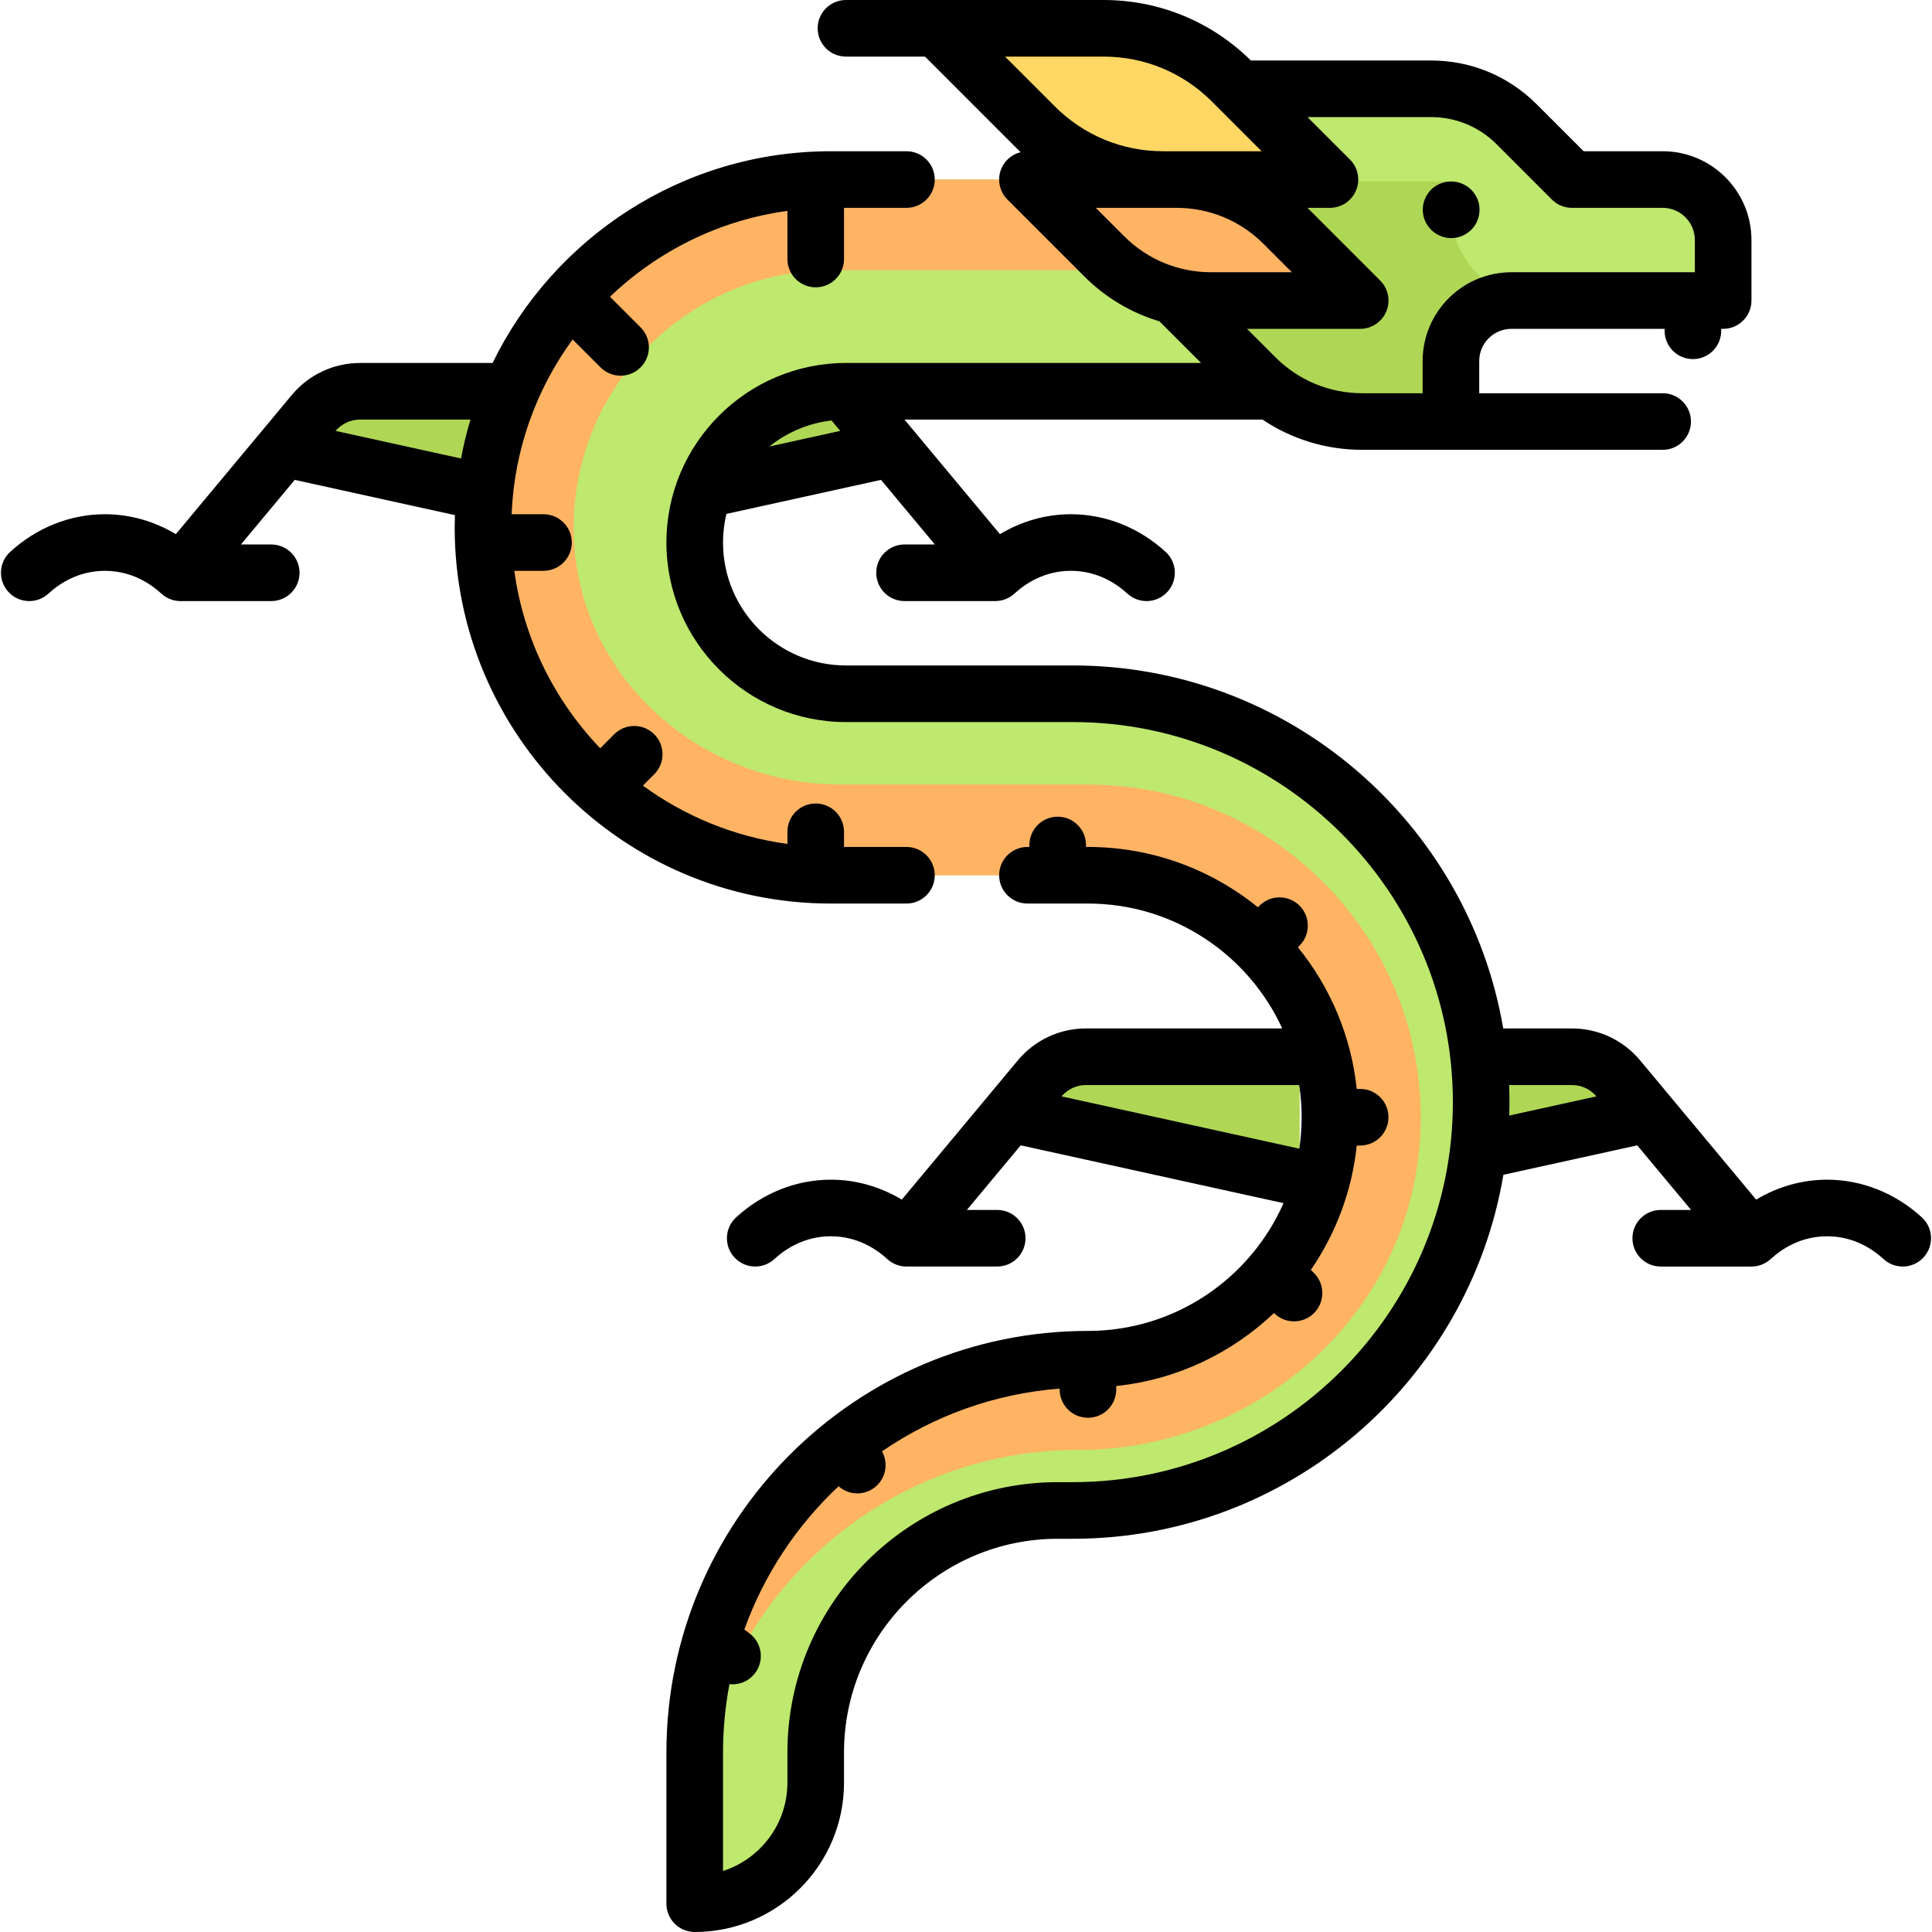
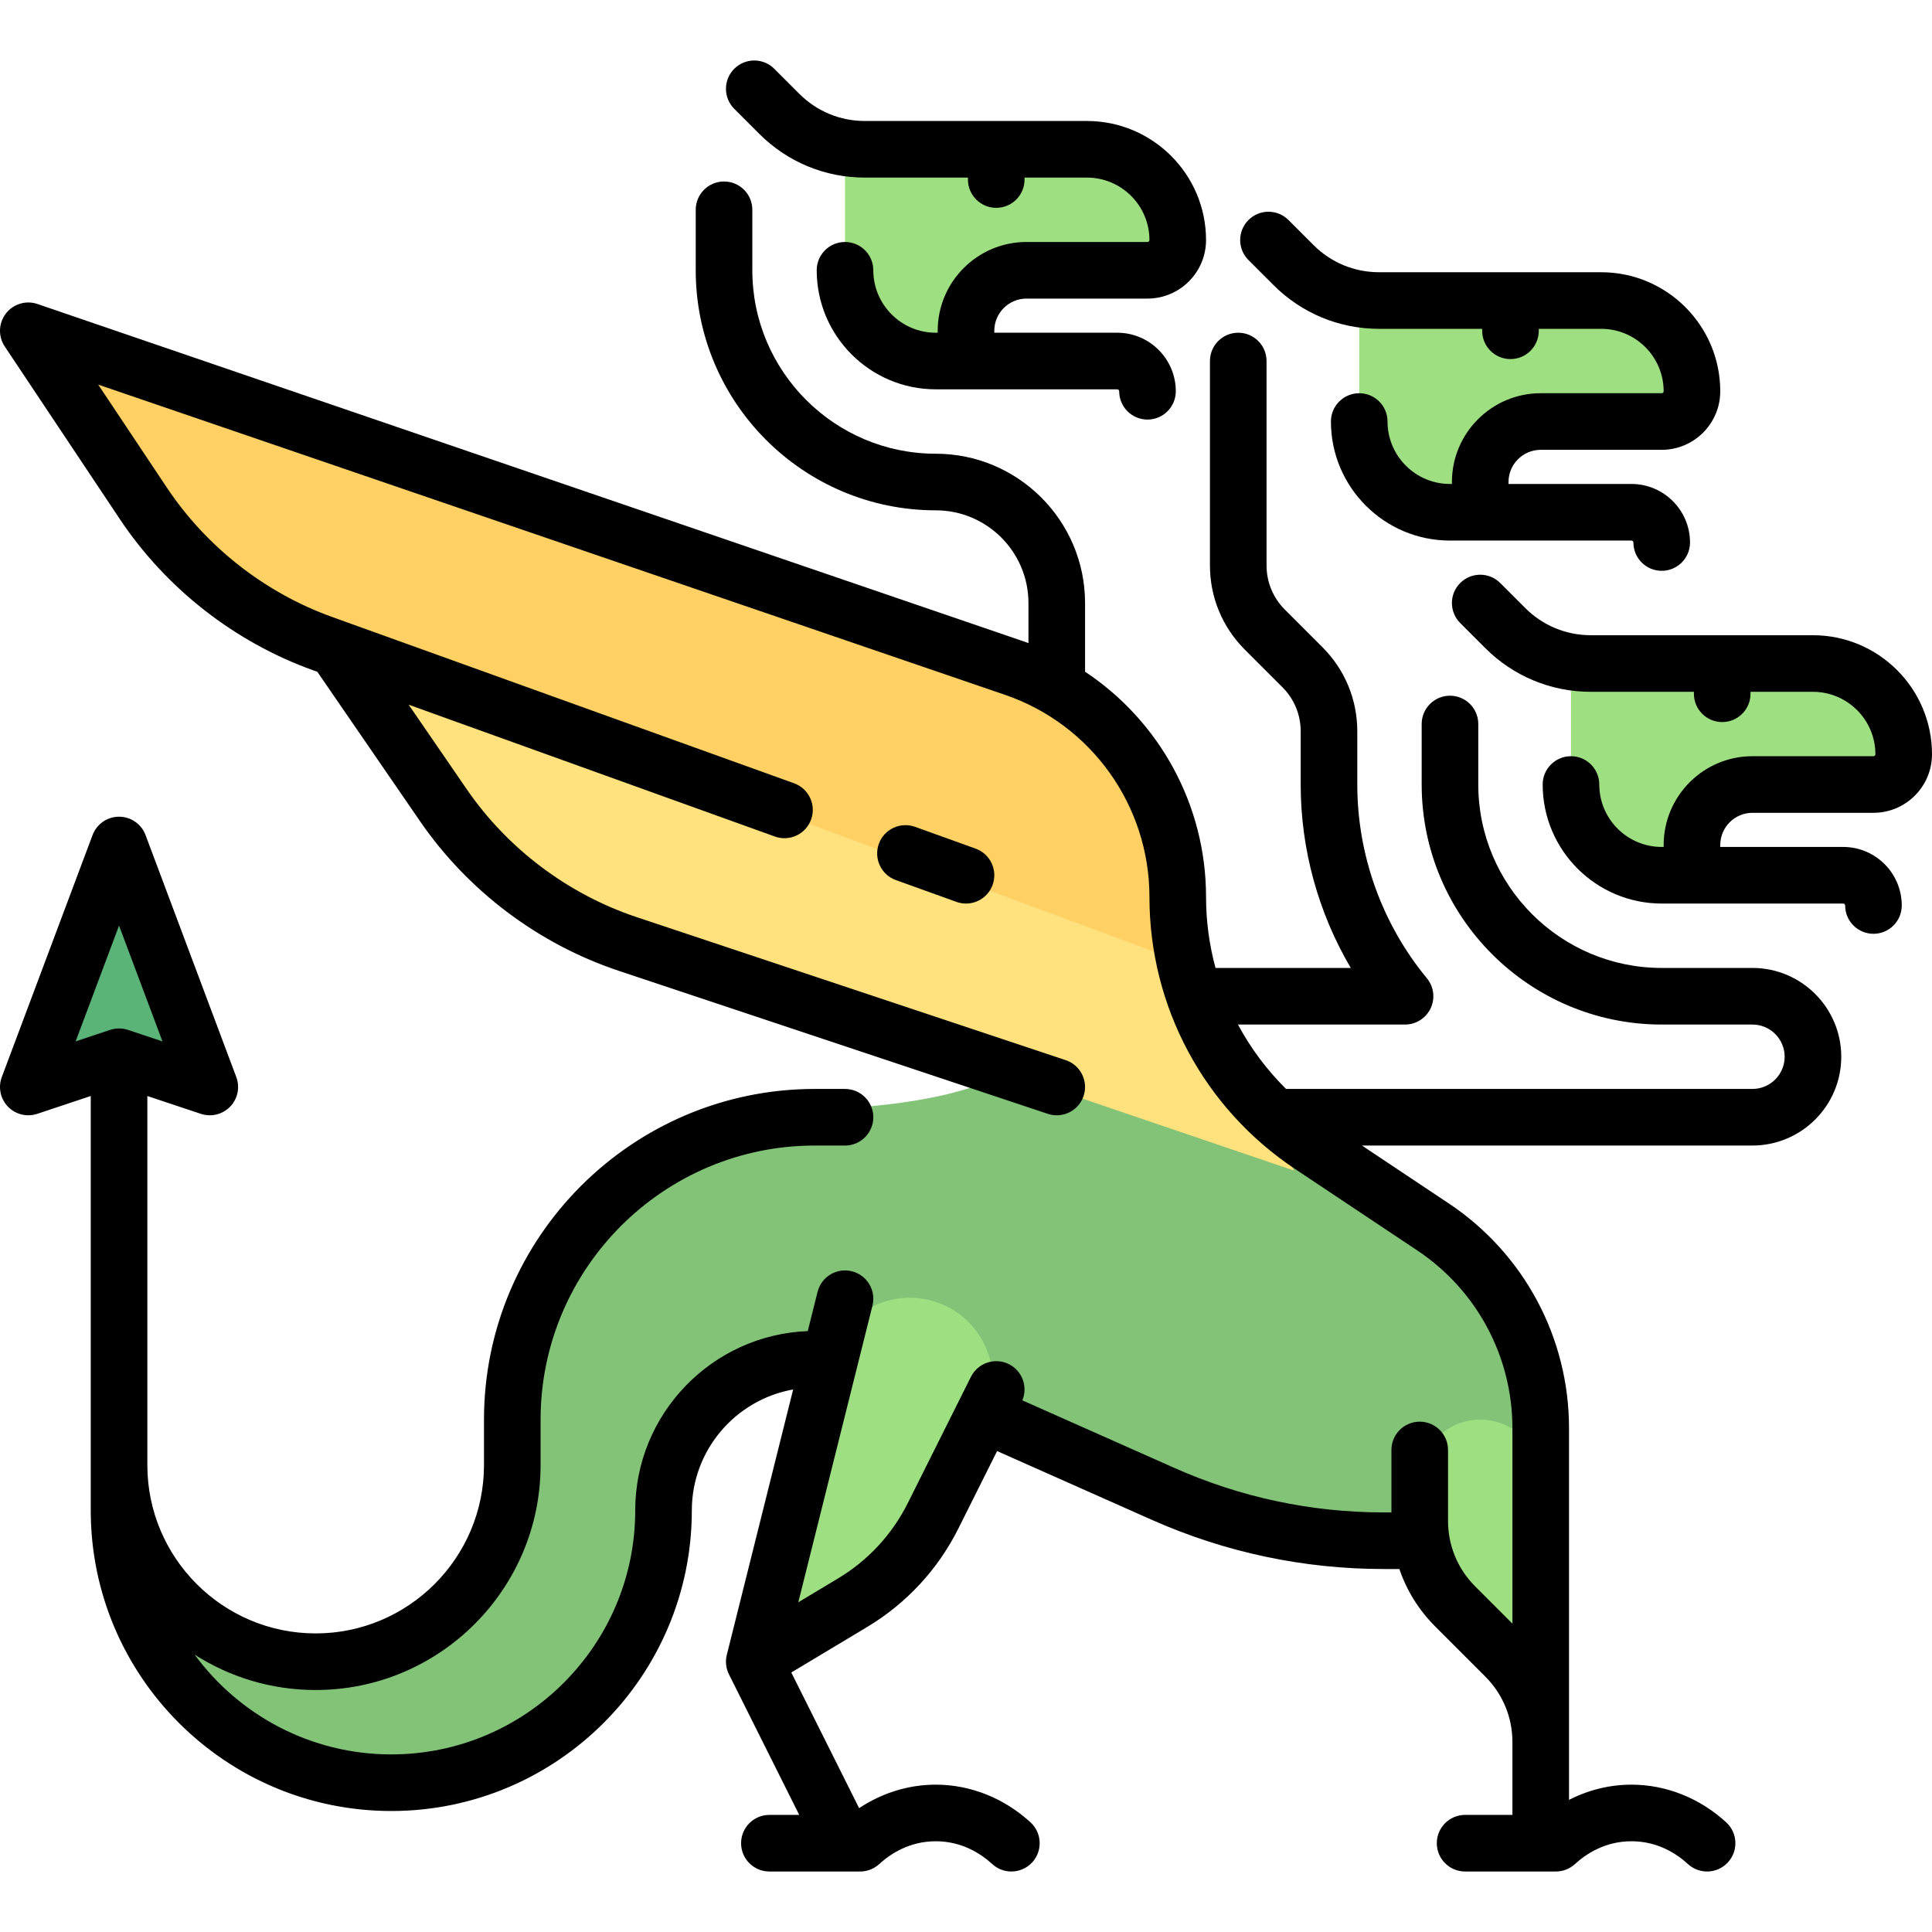
<svg xmlns="http://www.w3.org/2000/svg" version="1.1" id="Capa_1" x="0px" y="0px" viewBox="0 0 512 512" style="enable-background:new 0 0 512 512;" xml:space="preserve">
+   <path style="fill:#82C378;" d="M379.75,325.139c0,0-9.714-6.598-19.791-13.53c-14.69-10.103-32.09-15.529-49.918-15.529  l-38.007-16.032c-10.267,10.265-34.279,12.752-48.767,13.694c-2.182,0.142-5.017,0.418-8.234,0.783  c-34.523,3.925-55.924,19.363-72.025,50.153c-4.35,8.318-7.25,23.515-7.25,31.564v9.839c0,28.531-21.985,53.41-50.503,54.265  c-29.508,0.885-53.707-22.772-53.707-52.08v9.553c0,38.427,28.999,71.98,67.346,74.46c42.019,2.719,76.945-30.556,76.945-71.989  c0-0.148,0.001-0.295,0.002-0.442c0.215-19.605,16.88-34.77,36.451-35.929c6.047-0.358,12.538-0.145,17.174,1.709l80.894,32.358  c17.044,6.818,35.233,10.321,53.591,10.321h44.356v-29.809C408.307,357.056,397.591,337.032,379.75,325.139z" />
+   <path style="fill:#FFE17D;" d="M328.145,280.048l-16.032-48.097l-248.5-96.194l53.88,77.623  c11.852,17.252,29.009,30.167,48.866,36.786l176.535,60.035L328.145,280.048z" />
+   <path style="fill:#FFD164;" d="M268.742,177.033L7.5,87.661l30.496,45.744c11.431,17.146,28.066,30.169,47.455,37.149l228.73,84.723  c-1.302-5.711-2.069-11.582-2.069-17.568C312.113,210.292,294.683,185.907,268.742,177.033z" />
  <g>
-     <path style="fill:#AFD755;" d="M96.348,103.694h55.696v32.065l-75.151-16.032l6.244-9.083   C86.128,106.293,91.069,103.694,96.348,103.694z" />
-     <path style="fill:#AFD755;" d="M288.735,280.048h55.696v32.065l-75.151-16.032l6.244-9.083   C278.515,282.647,283.456,280.048,288.735,280.048z" />
-     <path style="fill:#AFD755;" d="M416.159,280.048h-55.696v32.065l75.151-16.032l-6.244-9.083   C426.379,282.647,421.438,280.048,416.159,280.048z" />
-     <path style="fill:#AFD755;" d="M220.766,103.694H165.07v32.065l75.151-16.032l-6.244-9.083   C230.986,106.293,226.045,103.694,220.766,103.694z" />
+     <path style="fill:#9EDF82;" d="M480.452,175.838h-58.864c-1.781,0-3.532-0.231-5.265-0.521v32.586   c0,13.282,10.767,24.048,24.048,24.048h8.016v-8.016c0-8.854,7.178-16.032,16.032-16.032h32.065c4.489,0,8.05-3.719,8.015-8.208   C504.396,186.501,493.669,175.838,480.452,175.838z" />
+     <path style="fill:#9EDF82;" d="M424.339,79.643h-58.864c-1.781,0-3.531-0.231-5.265-0.521v32.586   c0,13.282,10.767,24.048,24.048,24.048h8.016v-8.016c0-8.854,7.178-16.032,16.032-16.032h32.065c4.489,0,8.05-3.719,8.015-8.208   C448.283,90.307,437.557,79.643,424.339,79.643z" />
+     <path style="fill:#9EDF82;" d="M288.065,39.563h-58.864c-1.781,0-3.532-0.231-5.265-0.521v32.586   c0,13.282,10.767,24.048,24.048,24.048H256V87.66c0-8.854,7.178-16.032,16.032-16.032h32.065c4.489,0,8.05-3.719,8.015-8.208   C312.009,50.226,301.282,39.563,288.065,39.563z" />
  </g>
+   <polygon style="fill:#5AB478;" points="31.549,280.048 7.5,288.064 31.549,223.935 55.597,288.064 " />
  <g>
-     <path style="fill:#BEE86E;" d="M284.31,183.855h-60.121c-22.136,0-40.081-17.945-40.081-40.081s17.945-40.081,40.081-40.081h110.85   l1.375-56.113H220.181c-50.913,0-92.185,41.272-92.185,92.185s41.273,92.186,92.185,92.186h68.137   c35.417,0,64.129,28.712,64.129,64.129s-28.712,64.129-64.129,64.129c-57.553,0-104.21,46.656-104.21,104.21V504.5   c17.709,0,32.065-14.356,32.065-32.065v-8.016c0-35.417,28.712-64.129,64.129-64.129h4.008   c59.767,0,108.218-48.451,108.218-108.218S344.077,183.855,284.31,183.855z" />
-     <path style="fill:#BEE86E;" d="M440.624,47.581h-24.048l-14.657-14.657c-6.013-6.013-14.169-9.392-22.673-9.392H304.35v48.097   l30.689,30.689c6.013,6.013,14.169,9.391,22.673,9.391h26.799V95.677c0-8.854,7.178-16.032,16.032-16.032h56.113V63.613   C456.657,54.759,449.479,47.581,440.624,47.581z" />
+     <path style="fill:#9EDF82;" d="M247.166,344.776L247.166,344.776c-11.965-3.431-24.391,3.744-27.401,15.823l-19.878,79.771   l26.069-15.642c9.151-5.491,16.546-13.477,21.319-23.022l13.339-25.64C267.032,363.73,260.533,348.608,247.166,344.776z" />
+     <path style="fill:#9EDF82;" d="M376.242,392.254v10.784c0,8.505,3.378,16.661,9.392,22.675l13.281,13.282   c6.014,6.013,9.392,14.169,9.392,22.673v-69.414c0-7.914-5.775-14.644-13.597-15.846l0,0   C384.999,374.915,376.242,382.429,376.242,392.254z" />
  </g>
-   <path style="fill:#AFD755;" d="M384.512,55.597v-7.5H304.35v15.516l30.466,36.559c6.092,7.31,15.117,11.537,24.633,11.537h25.062  V95.677c0-8.854,7.178-16.032,16.032-16.032h8.016C395.278,79.645,384.512,68.878,384.512,55.597z" />
-   <path style="fill:#FFB464;" d="M272.286,47.581l20.325,20.325c7.517,7.517,17.711,11.739,28.341,11.739h29.835  c3.571,0,5.359-4.317,2.834-6.842L340.138,59.32c-7.517-7.517-17.711-11.739-28.341-11.739H272.286z" />
-   <path style="fill:#FFD764;" d="M292.444,7.5h-44.207l25.993,25.993c9.02,9.02,21.253,14.087,34.01,14.087h44.207l-25.993-25.993  C317.434,12.567,305.2,7.5,292.444,7.5z" />
-   <path style="fill:#FFB464;" d="M288.318,207.903h-65.73c-36.257,0-67.967-27.299-70.388-63.474  c-2.656-39.673,28.87-72.8,67.981-72.8h115.645l0.589-24.048H223.238c-50.756,0-94.297,39.709-95.227,90.458  c-0.945,51.703,40.682,93.913,92.17,93.913h65.798c33.912,0,63.724,25.329,66.279,59.144c2.825,37.388-26.435,68.645-63.114,69.108  c-57.76,0.729-105.036,46.472-105.036,104.237c0,8.221,0,15.413,0,21.444c0-56.127,45.5-101.627,101.626-101.627  c45.889,0,86.059-33.99,90.36-79.677C381.03,252.155,339.745,207.903,288.318,207.903z" />
-   <path d="M384.592,63.097c4.142,0,7.5-3.358,7.5-7.5s-3.358-7.5-7.5-7.5h-0.08c-4.142,0-7.46,3.358-7.46,7.5  S380.45,63.097,384.592,63.097z" />
-   <path d="M240.221,239.452c4.142,0,7.5-3.358,7.5-7.5s-3.358-7.5-7.5-7.5h-16.548v-4.023c0-4.143-3.358-7.5-7.5-7.5  s-7.5,3.357-7.5,7.5v3.22c-14.178-1.936-27.246-7.386-38.299-15.453l3.006-3.005c2.929-2.929,2.929-7.678,0-10.607  s-7.678-2.929-10.606,0l-3.71,3.71c-12.071-12.6-20.291-28.902-22.765-47.02h7.729c4.142,0,7.5-3.358,7.5-7.5  c0-4.143-3.358-7.5-7.5-7.5h-8.444c0.705-17.265,6.6-33.207,16.167-46.315l7.406,7.406c1.464,1.464,3.384,2.196,5.303,2.196  c1.919,0,3.839-0.732,5.303-2.196c2.929-2.929,2.929-7.678,0-10.606l-8.11-8.111c12.6-12.071,28.902-20.291,47.02-22.765v12.76  c0,4.142,3.358,7.5,7.5,7.5s7.5-3.358,7.5-7.5V55.081h16.548c4.142,0,7.5-3.358,7.5-7.5s-3.358-7.5-7.5-7.5H220.18  c-39.351,0-73.446,22.922-89.644,56.113H95.424c-7.004,0-13.593,3.086-18.078,8.468l-30.745,36.895  c-5.732-3.438-12.204-5.281-18.807-5.281c-9.163,0-18.079,3.546-25.107,9.986c-3.054,2.798-3.261,7.542-0.463,10.597  c1.479,1.614,3.502,2.433,5.532,2.433c1.81,0,3.625-0.651,5.065-1.97c3.01-2.758,8.051-6.045,14.974-6.045  s11.963,3.287,14.973,6.045c1.383,1.268,3.191,1.971,5.067,1.971h24.048c4.142,0,7.5-3.357,7.5-7.5c0-4.142-3.358-7.5-7.5-7.5  h-8.036l14.265-17.118l42.443,9.337c-0.035,1.082-0.059,2.166-0.059,3.256c0,54.967,44.719,99.686,99.685,99.686h20.04V239.452z   M88.933,114.194c1.625-1.906,3.983-3.001,6.491-3.001h29.251c-1.009,3.368-1.846,6.809-2.498,10.314L88.933,114.194z" />
-   <path d="M509.313,322.616c-7.028-6.44-15.944-9.987-25.107-9.987c-6.602,0-13.075,1.843-18.807,5.281l-30.746-36.895  c-4.484-5.381-11.074-8.467-18.078-8.467h-18.204c-9.307-54.542-56.908-96.194-114.062-96.194h-60.121  c-17.965,0-32.581-14.615-32.581-32.58c0-2.613,0.318-5.151,0.901-7.587l40.975-9.015l14.265,17.118h-8.035  c-4.142,0-7.5,3.358-7.5,7.5c0,4.143,3.358,7.5,7.5,7.5h24.048c1.876,0,3.684-0.703,5.067-1.971c3.01-2.758,8.05-6.045,14.973-6.045  s11.964,3.287,14.974,6.045c1.439,1.319,3.255,1.971,5.065,1.971c2.029,0,4.052-0.818,5.531-2.433  c2.799-3.054,2.592-7.798-0.462-10.597c-7.027-6.44-15.944-9.986-25.107-9.986c-6.602,0-13.075,1.843-18.807,5.281l-25.301-30.362  h94.885c7.763,5.214,16.892,8.017,26.453,8.017h79.592c4.142,0,7.5-3.358,7.5-7.5c0-4.143-3.358-7.5-7.5-7.5h-48.613v-8.532  c0-4.705,3.828-8.532,8.532-8.532h40.597v0.516c0,4.143,3.358,7.5,7.5,7.5s7.5-3.357,7.5-7.5v-0.516h0.516  c4.142,0,7.5-3.358,7.5-7.5V63.613c0-12.976-10.557-23.532-23.532-23.532h-20.942l-12.46-12.46  c-7.473-7.473-17.409-11.588-27.977-11.588h-47.753C321.022,5.695,307.172,0,292.444,0h-68.255c-4.142,0-7.5,3.358-7.5,7.5  s3.358,7.5,7.5,7.5h20.942l25.325,25.331c-2.263,0.571-4.179,2.159-5.1,4.38c-1.161,2.802-0.519,6.028,1.626,8.173l20.325,20.325  c5.661,5.662,12.5,9.717,19.961,11.945l11.039,11.039h-94.119c-26.236,0-47.581,21.345-47.581,47.581s21.345,47.58,47.581,47.58  h60.121c55.536,0,100.718,45.182,100.718,100.718s-45.182,100.717-100.718,100.717h-4.008c-39.496,0-71.629,32.133-71.629,71.629  v8.016c0,10.931-7.176,20.217-17.064,23.394v-31.41c0-6.19,0.592-12.244,1.709-18.114c0.268,0.029,0.537,0.063,0.805,0.063  c2.28,0,4.532-1.036,6.006-3c2.485-3.313,1.814-8.015-1.5-10.5l-1.368-1.026c5.235-14.589,13.882-27.564,24.974-37.962  c1.415,1.252,3.185,1.886,4.96,1.886c1.919,0,3.839-0.732,5.303-2.197c2.424-2.424,2.836-6.092,1.247-8.946  c13.604-9.334,29.702-15.286,47.073-16.625v0.227c0,4.143,3.358,7.5,7.5,7.5s7.5-3.357,7.5-7.5v-0.91  c16.119-1.685,30.652-8.749,41.8-19.345l0.007,0.007c1.465,1.465,3.384,2.197,5.304,2.197c1.919,0,3.839-0.732,5.303-2.197  c2.929-2.929,2.929-7.677,0-10.606l-0.84-0.84c6.576-9.574,10.893-20.814,12.161-32.951h0.91c4.142,0,7.5-3.358,7.5-7.5  s-3.358-7.5-7.5-7.5h-0.91c-1.478-14.135-7.088-27.053-15.591-37.538l0.428-0.428c2.929-2.929,2.928-7.678,0-10.606  c-2.93-2.929-7.678-2.929-10.607,0l-0.427,0.428c-12.314-9.986-27.986-15.985-45.038-15.985h-0.516v-0.516  c0-4.142-3.358-7.5-7.5-7.5s-7.5,3.358-7.5,7.5v0.516h-0.519c-4.142,0-7.5,3.358-7.5,7.5s3.358,7.5,7.5,7.5h16.035  c22.831,0,42.536,13.589,51.488,33.097H287.81c-7.005,0-13.594,3.086-18.078,8.467l-30.745,36.895  c-5.732-3.438-12.204-5.281-18.806-5.281c-9.164,0-18.081,3.547-25.108,9.987c-3.054,2.798-3.26,7.542-0.462,10.596  c1.479,1.614,3.502,2.433,5.531,2.433c1.81,0,3.625-0.651,5.065-1.971c3.009-2.758,8.05-6.046,14.973-6.046  c6.923,0,11.963,3.288,14.973,6.046c1.383,1.268,3.191,1.971,5.067,1.971h24.048c4.142,0,7.5-3.358,7.5-7.5  c0-4.143-3.358-7.5-7.5-7.5h-8.036l14.265-17.119l69.652,15.324c-8.783,19.916-28.705,33.859-51.833,33.859  c-61.597,0-111.709,50.112-111.709,111.709V504.5c0,4.142,3.358,7.5,7.5,7.5c21.816,0,39.564-17.749,39.564-39.564v-8.016  c0-31.225,25.404-56.629,56.629-56.629h4.008c57.246,0,104.908-41.787,114.106-96.459l35.472-7.804l14.265,17.119h-8.036  c-4.142,0-7.5,3.357-7.5,7.5c0,4.142,3.358,7.5,7.5,7.5h24.048c1.876,0,3.684-0.703,5.067-1.971  c3.009-2.758,8.05-6.046,14.973-6.046s11.964,3.288,14.974,6.046c1.439,1.319,3.255,1.971,5.065,1.971  c2.029,0,4.052-0.819,5.531-2.434C512.575,330.158,512.368,325.414,509.313,322.616z M357.75,42.277l-11.245-11.245h32.741  c6.562,0,12.73,2.555,17.37,7.195l14.657,14.657c1.406,1.406,3.314,2.197,5.303,2.197h24.048c4.705,0,8.532,3.828,8.532,8.532v8.533  h-0.511c-0.002,0-0.003,0-0.005,0s-0.003,0-0.005,0h-48.092c-12.976,0-23.532,10.556-23.532,23.532v8.532h-15.979  c-8.703,0-16.884-3.39-23.038-9.543l-7.522-7.521h29.99c3.034,0,5.768-1.828,6.929-4.63c1.161-2.803,0.519-6.028-1.626-8.174  l-19.261-19.261h5.942c3.034,0,5.768-1.828,6.929-4.63C360.537,47.648,359.895,44.422,357.75,42.277z M279.534,28.19L266.344,15  h26.1c10.844,0,21.039,4.223,28.707,11.891l13.19,13.19h-26.1C297.396,40.081,287.202,35.858,279.534,28.19z M297.914,62.603  l-7.522-7.522h21.405c8.703,0,16.884,3.389,23.038,9.542l7.522,7.522h-21.405C312.249,72.146,304.068,68.756,297.914,62.603z   M220.363,111.426l2.306,2.768l-18.791,4.134C208.512,114.621,214.174,112.154,220.363,111.426z M281.32,290.549  c1.624-1.907,3.983-3.001,6.49-3.001h56.493c0.423,2.784,0.644,5.633,0.644,8.533c0,2.83-0.215,5.61-0.618,8.331L281.32,290.549z   M399.968,295.631c0.036-1.183,0.06-2.368,0.06-3.559c0-1.516-0.039-3.022-0.097-4.524h16.645c2.508,0,4.866,1.095,6.491,3.001  L399.968,295.631z" />
+   <path d="M242.496,219.118c-3.898-1.404-8.194,0.619-9.597,4.516s0.619,8.194,4.516,9.597l16.045,5.776  c0.839,0.302,1.697,0.445,2.54,0.445c3.073,0,5.956-1.903,7.057-4.961c1.403-3.897-0.619-8.194-4.516-9.597L242.496,219.118z" />
+   <path d="M201.224,35.475c7.473,7.473,17.408,11.588,27.977,11.588h27.315v0.516c0,4.142,3.358,7.5,7.5,7.5s7.5-3.358,7.5-7.5v-0.516  h16.548c9.125,0,16.548,7.423,16.548,16.548c0,0.285-0.231,0.516-0.516,0.516h-32.064c-12.976,0-23.532,10.557-23.532,23.532v0.516  h-0.516c-9.125,0-16.548-7.423-16.548-16.548c0-4.142-3.358-7.5-7.5-7.5s-7.5,3.358-7.5,7.5c0,17.396,14.152,31.548,31.548,31.548  h48.097c0.285,0,0.516,0.231,0.516,0.516c0,4.142,3.358,7.5,7.5,7.5s7.5-3.358,7.5-7.5c0-8.556-6.96-15.516-15.516-15.516H263.5  V87.66c0-4.705,3.828-8.532,8.532-8.532h32.064c8.556,0,15.516-6.96,15.516-15.516c0-17.396-14.152-31.548-31.548-31.548H229.2  c-6.562,0-12.73-2.555-17.37-7.195l-6.641-6.641c-2.929-2.929-7.678-2.929-10.606,0c-2.929,2.929-2.929,7.678,0,10.606  L201.224,35.475z" />
+   <path d="M337.499,75.556c7.473,7.473,17.408,11.588,27.976,11.588h27.315v0.516c0,4.142,3.358,7.5,7.5,7.5s7.5-3.358,7.5-7.5v-0.516  h16.548c9.125,0,16.548,7.423,16.548,16.548c0,0.285-0.231,0.516-0.516,0.516h-32.064c-12.976,0-23.532,10.557-23.532,23.532v0.517  h-0.517c-9.125,0-16.548-7.424-16.548-16.549c0-4.142-3.358-7.5-7.5-7.5s-7.5,3.358-7.5,7.5c0,17.396,14.152,31.549,31.548,31.549  h48.097c0.285,0,0.516,0.231,0.516,0.516c0,4.142,3.358,7.5,7.5,7.5s7.5-3.358,7.5-7.5c0-8.556-6.96-15.516-15.516-15.516h-32.581  v-0.517c0-4.705,3.828-8.532,8.532-8.532h32.064c8.556,0,15.516-6.96,15.516-15.516c0-17.396-14.152-31.548-31.548-31.548h-58.864  c-6.562,0-12.73-2.555-17.37-7.194l-6.641-6.641c-2.929-2.929-7.678-2.929-10.606,0c-2.929,2.929-2.929,7.678,0,10.606  L337.499,75.556z" />
+   <path d="M464.42,215.403h32.064c8.556,0,15.516-6.96,15.516-15.516c0-17.396-14.152-31.548-31.548-31.548h-58.864  c-6.561,0-12.73-2.555-17.37-7.195l-6.641-6.641c-2.929-2.929-7.678-2.929-10.606,0c-2.929,2.929-2.929,7.678,0,10.606l6.641,6.641  c7.473,7.473,17.408,11.588,27.976,11.588h27.315v0.516c0,4.142,3.358,7.5,7.5,7.5s7.5-3.358,7.5-7.5v-0.516h16.548  c9.125,0,16.548,7.423,16.548,16.548c0,0.285-0.231,0.516-0.516,0.516H464.42c-12.976,0-23.532,10.557-23.532,23.532v0.516h-0.516  c-9.125,0-16.548-7.423-16.548-16.548c0-4.142-3.358-7.5-7.5-7.5s-7.5,3.358-7.5,7.5c0,17.396,14.152,31.548,31.548,31.548h48.097  c0.285,0,0.516,0.231,0.516,0.516c0,4.142,3.358,7.5,7.5,7.5s7.5-3.358,7.5-7.5c0-8.556-6.96-15.516-15.516-15.516h-32.581v-0.516  C455.887,219.23,459.715,215.403,464.42,215.403z" />
+   <path d="M464.42,256.515h-24.048c-26.805,0-48.613-21.808-48.613-48.613V191.87c0-4.142-3.358-7.5-7.5-7.5s-7.5,3.358-7.5,7.5  v16.032c0,35.076,28.537,63.613,63.613,63.613h24.048c4.705,0,8.532,3.828,8.532,8.532s-3.828,8.532-8.532,8.532H340.819  c-5.107-5.051-9.395-10.806-12.745-17.064h44.276c2.904,0,5.547-1.676,6.785-4.304c1.238-2.627,0.848-5.732-1.001-7.972  c-11.89-14.399-18.438-32.631-18.438-51.337v-14.087c0-8.426-3.281-16.349-9.24-22.308l-9.961-9.961  c-3.126-3.125-4.847-7.281-4.847-11.701V95.677c0-4.142-3.358-7.5-7.5-7.5s-7.5,3.358-7.5,7.5v54.168  c0,8.427,3.282,16.35,9.241,22.308l9.96,9.961c3.126,3.126,4.847,7.282,4.847,11.702v14.087c0,17.152,4.645,33.971,13.271,48.613  h-35.843c-1.642-6.052-2.509-12.366-2.509-18.806c0-24.407-12.375-46.652-32.064-59.7v-18.204c0-21.816-17.749-39.564-39.564-39.564  c-26.805,0-48.613-21.808-48.613-48.613V55.596c0-4.142-3.358-7.5-7.5-7.5s-7.5,3.358-7.5,7.5v16.032  c0,35.076,28.537,63.613,63.613,63.613c13.545,0,24.564,11.02,24.564,24.564v10.633c-0.459-0.168-0.915-0.344-1.379-0.502  L9.928,80.564c-3.042-1.04-6.409-0.027-8.37,2.521c-1.961,2.547-2.081,6.061-0.298,8.736l30.496,45.744  c12.234,18.352,30.401,32.574,51.155,40.045l1.187,0.427l27.214,39.59c12.697,18.481,31.404,32.564,52.676,39.655l113.689,37.896  c0.787,0.262,1.586,0.387,2.373,0.387c3.14,0,6.066-1.988,7.114-5.13c1.31-3.93-0.814-8.177-4.744-9.487l-113.689-37.896  c-18.195-6.065-34.196-18.111-45.056-33.918l-15.379-22.385l97.059,34.941c3.898,1.403,8.194-0.619,9.597-4.516  s-0.619-8.194-4.516-9.597l-122.444-44.08c-17.751-6.391-33.291-18.555-43.755-34.252l-18.213-27.32l240.291,82.205  c22.908,7.837,38.299,29.37,38.299,53.581c0,29.024,14.418,55.964,38.567,72.063l32.41,21.606  c15.79,10.527,25.217,28.141,25.217,47.118v51.783l-9.87-9.87c-4.64-4.64-7.195-10.809-7.195-17.37v-18.783  c0-4.142-3.358-7.5-7.5-7.5s-7.5,3.358-7.5,7.5v16.548h-1.96c-19.262,0-37.954-3.967-55.556-11.79l-40.294-17.909  c1.507-3.608-0.011-7.816-3.561-9.59c-3.705-1.853-8.209-0.351-10.062,3.354l-16.741,33.482c-4.142,8.283-10.529,15.18-18.47,19.945  l-10.542,6.326l19.657-78.628c1.005-4.018-1.438-8.09-5.457-9.095c-4.014-1.005-8.09,1.438-9.095,5.457l-2.6,10.398  c-25.376,0.981-45.721,21.921-45.721,47.534c0,35.646-29,64.645-64.646,64.645c-21.374,0-40.359-10.429-52.135-26.462  c9.27,5.946,20.288,9.398,32.095,9.398c32.866,0,59.605-26.739,59.605-59.605v-12.024c0-40.065,32.596-72.661,72.661-72.661h8.016  c4.142,0,7.5-3.358,7.5-7.5s-3.358-7.5-7.5-7.5h-8.016c-48.336,0-87.661,39.325-87.661,87.661v12.024  c0,24.595-20.01,44.605-44.605,44.605s-44.605-20.01-44.605-44.605v-97.812l14.177,4.726c0.777,0.259,1.578,0.385,2.371,0.385  c2.004,0,3.964-0.804,5.401-2.296c2.006-2.082,2.637-5.131,1.622-7.837l-24.048-64.129c-1.098-2.927-3.896-4.867-7.022-4.867  s-5.925,1.939-7.022,4.867L0.478,285.43c-1.015,2.707-0.384,5.756,1.622,7.837c2.006,2.082,5.03,2.824,7.772,1.911l14.177-4.726  V400.29c0,43.917,35.729,79.645,79.646,79.645s79.645-35.729,79.645-79.646c0-16.01,11.612-29.351,26.854-32.066l-17.582,70.329  c-0.435,1.737-0.233,3.572,0.568,5.173l18.621,37.243h-7.906c-4.142,0-7.5,3.358-7.5,7.5s3.358,7.5,7.5,7.5h20.025  c0.007,0,0.014,0.001,0.021,0.001c0.009,0,0.017-0.001,0.026-0.001h3.976c1.876,0,3.684-0.703,5.067-1.97  c3.01-2.758,8.051-6.046,14.974-6.046s11.964,3.288,14.974,6.046c1.44,1.319,3.255,1.97,5.065,1.97c2.029,0,4.053-0.819,5.532-2.433  c2.798-3.054,2.591-7.798-0.463-10.597c-7.028-6.44-15.945-9.986-25.107-9.986c-7.185,0-14.217,2.182-20.307,6.228l-17.975-35.951  l20.114-12.068c10.392-6.235,18.749-15.26,24.168-26.099l10.256-20.513l40.894,18.175c19.532,8.681,40.274,13.083,61.648,13.083  h4.065c1.925,5.664,5.129,10.857,9.483,15.21l13.282,13.282c4.64,4.64,7.195,10.809,7.195,17.37v19.299h-12.541  c-4.142,0-7.5,3.358-7.5,7.5s3.358,7.5,7.5,7.5h24.048c1.876,0,3.684-0.703,5.067-1.971c3.01-2.758,8.051-6.045,14.974-6.045  s11.963,3.288,14.973,6.045c1.439,1.319,3.255,1.971,5.065,1.971c2.029,0,4.052-0.819,5.531-2.433  c2.799-3.054,2.592-7.798-0.462-10.596c-7.027-6.44-15.944-9.987-25.107-9.987c-5.749,0-11.399,1.401-16.548,4.032v-98.486  c0-24.004-11.924-46.284-31.896-59.599l-22.978-15.319H464.42c12.976,0,23.532-10.557,23.532-23.532S477.395,256.515,464.42,256.515  z M31.549,272.548c-0.801,0-1.602,0.128-2.372,0.385l-9.134,3.045l11.506-30.683l11.506,30.683l-9.134-3.045  C33.151,272.676,32.349,272.548,31.549,272.548z" />
  <g>
</g>
  <g>
</g>
  <g>
</g>
  <g>
</g>
  <g>
</g>
  <g>
</g>
  <g>
</g>
  <g>
</g>
  <g>
</g>
  <g>
</g>
  <g>
</g>
  <g>
</g>
  <g>
</g>
  <g>
</g>
  <g>
</g>
</svg>
